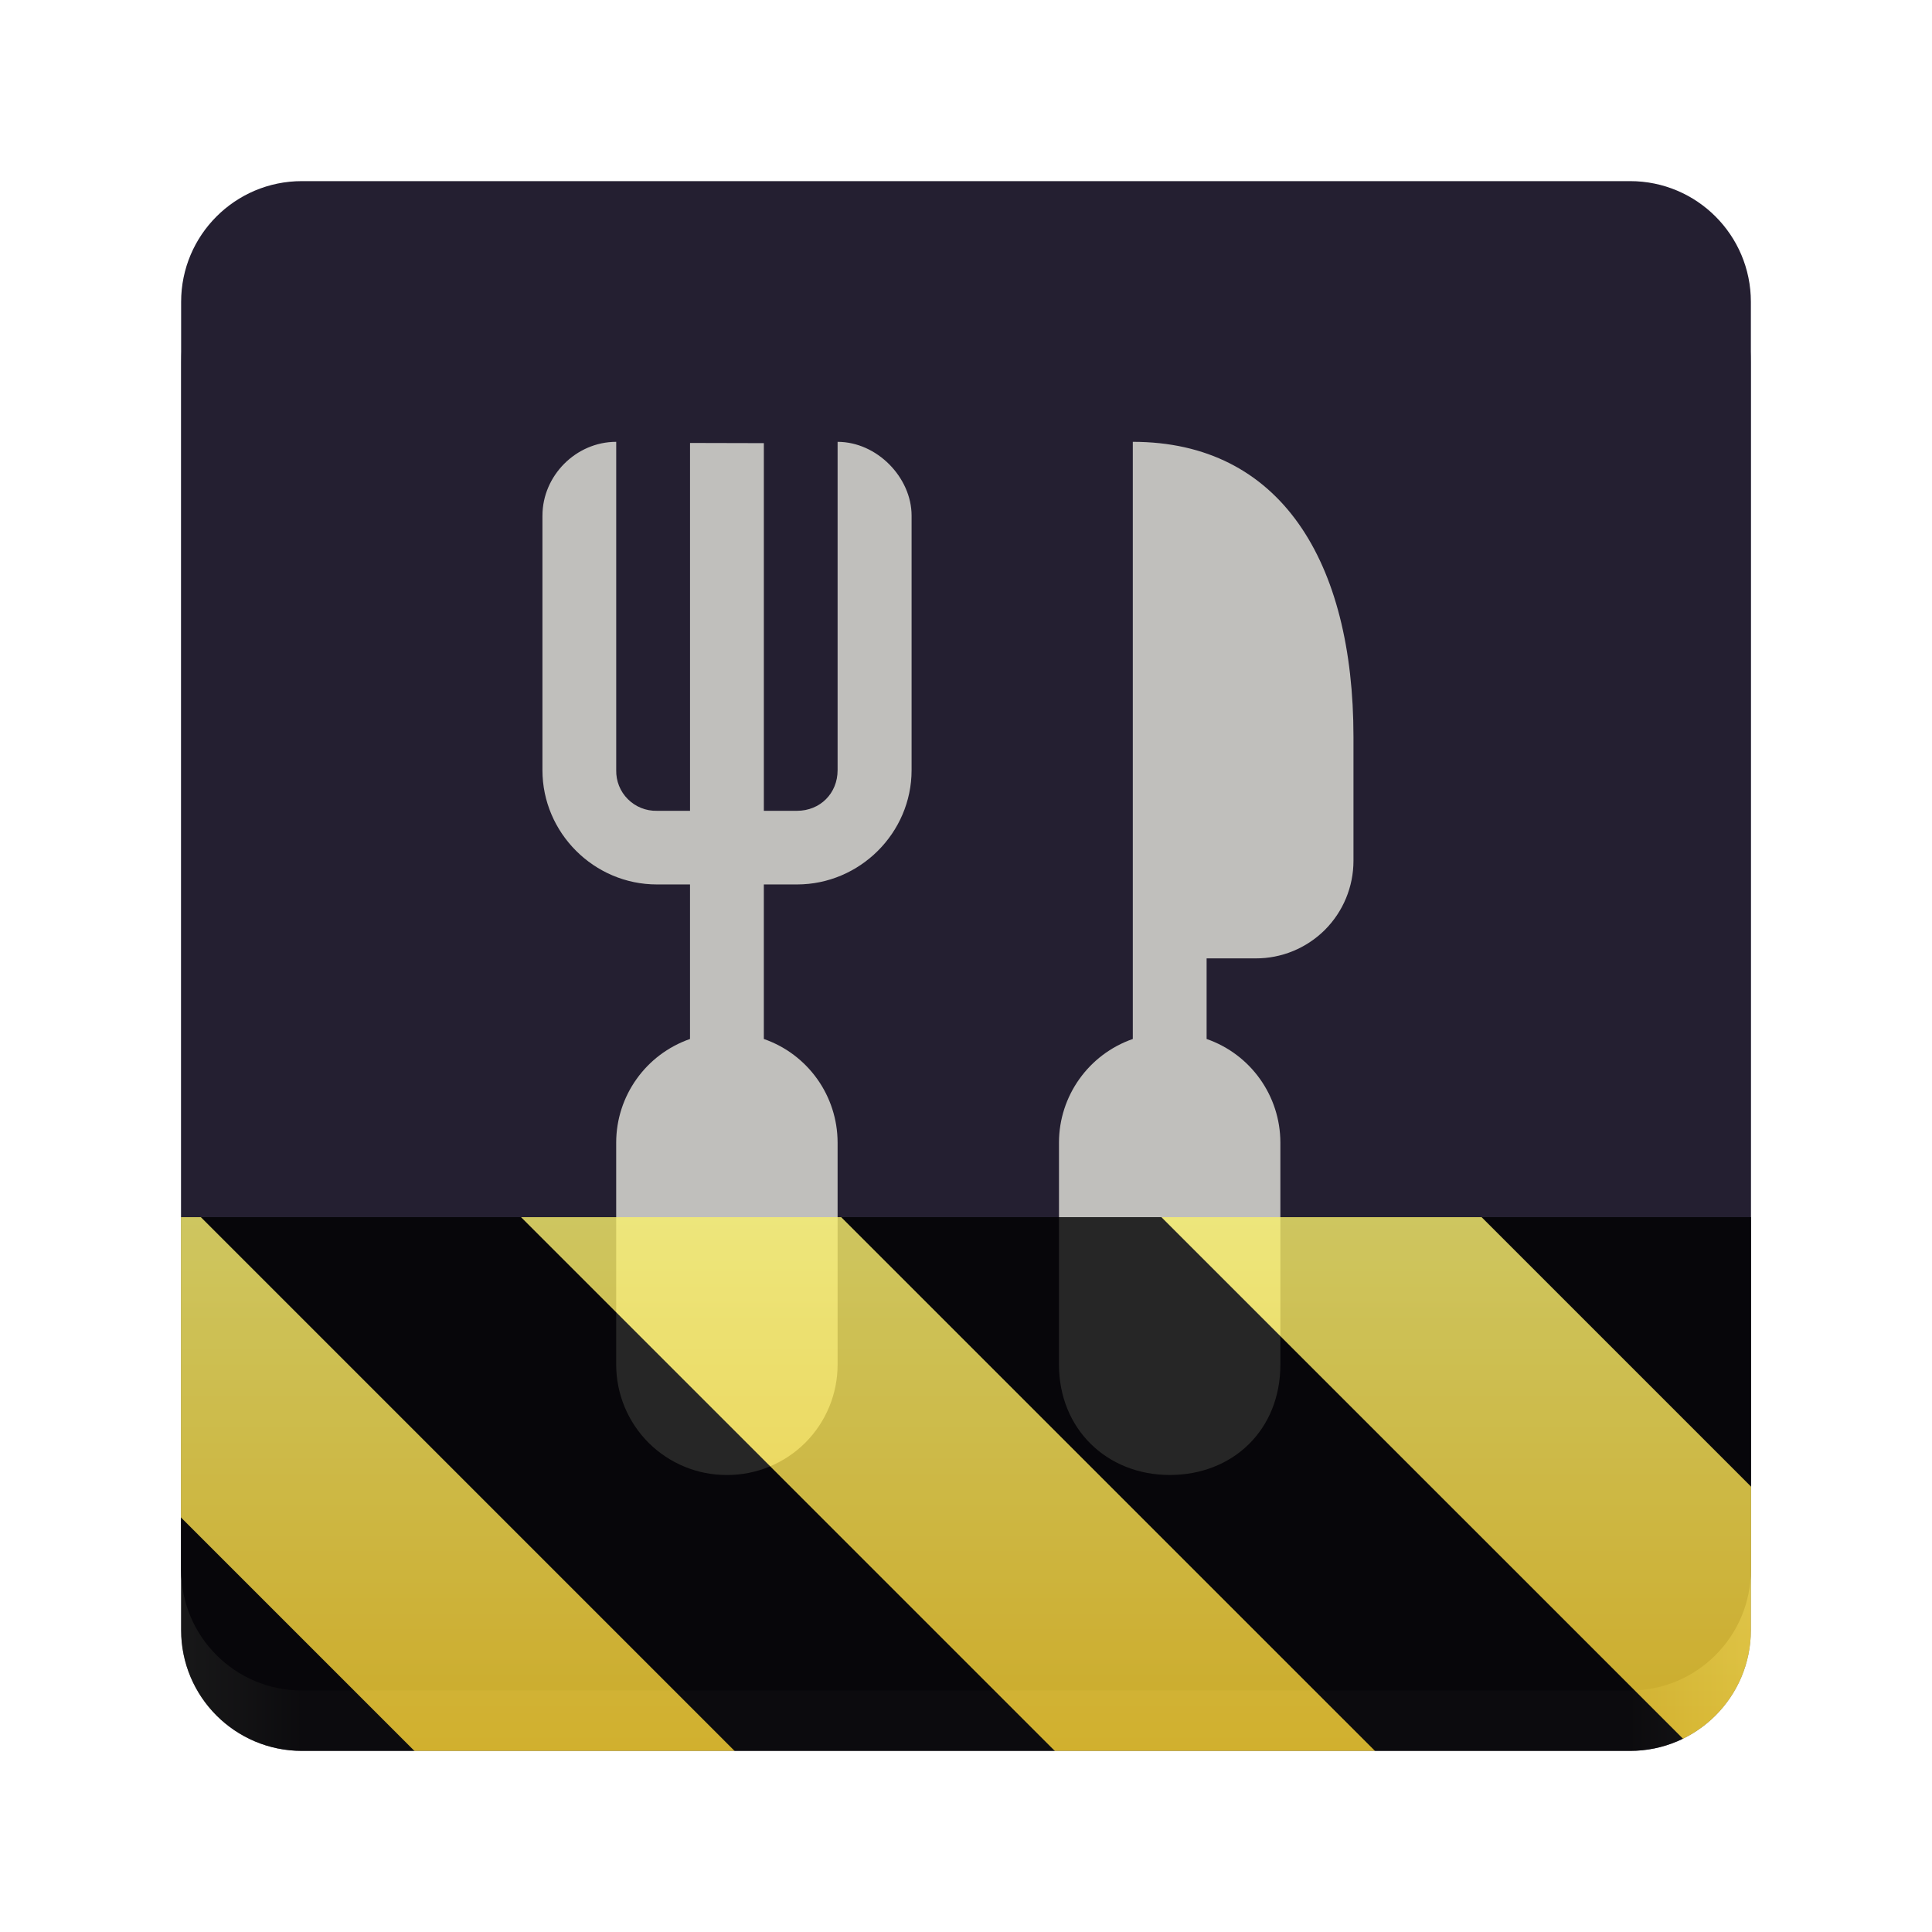
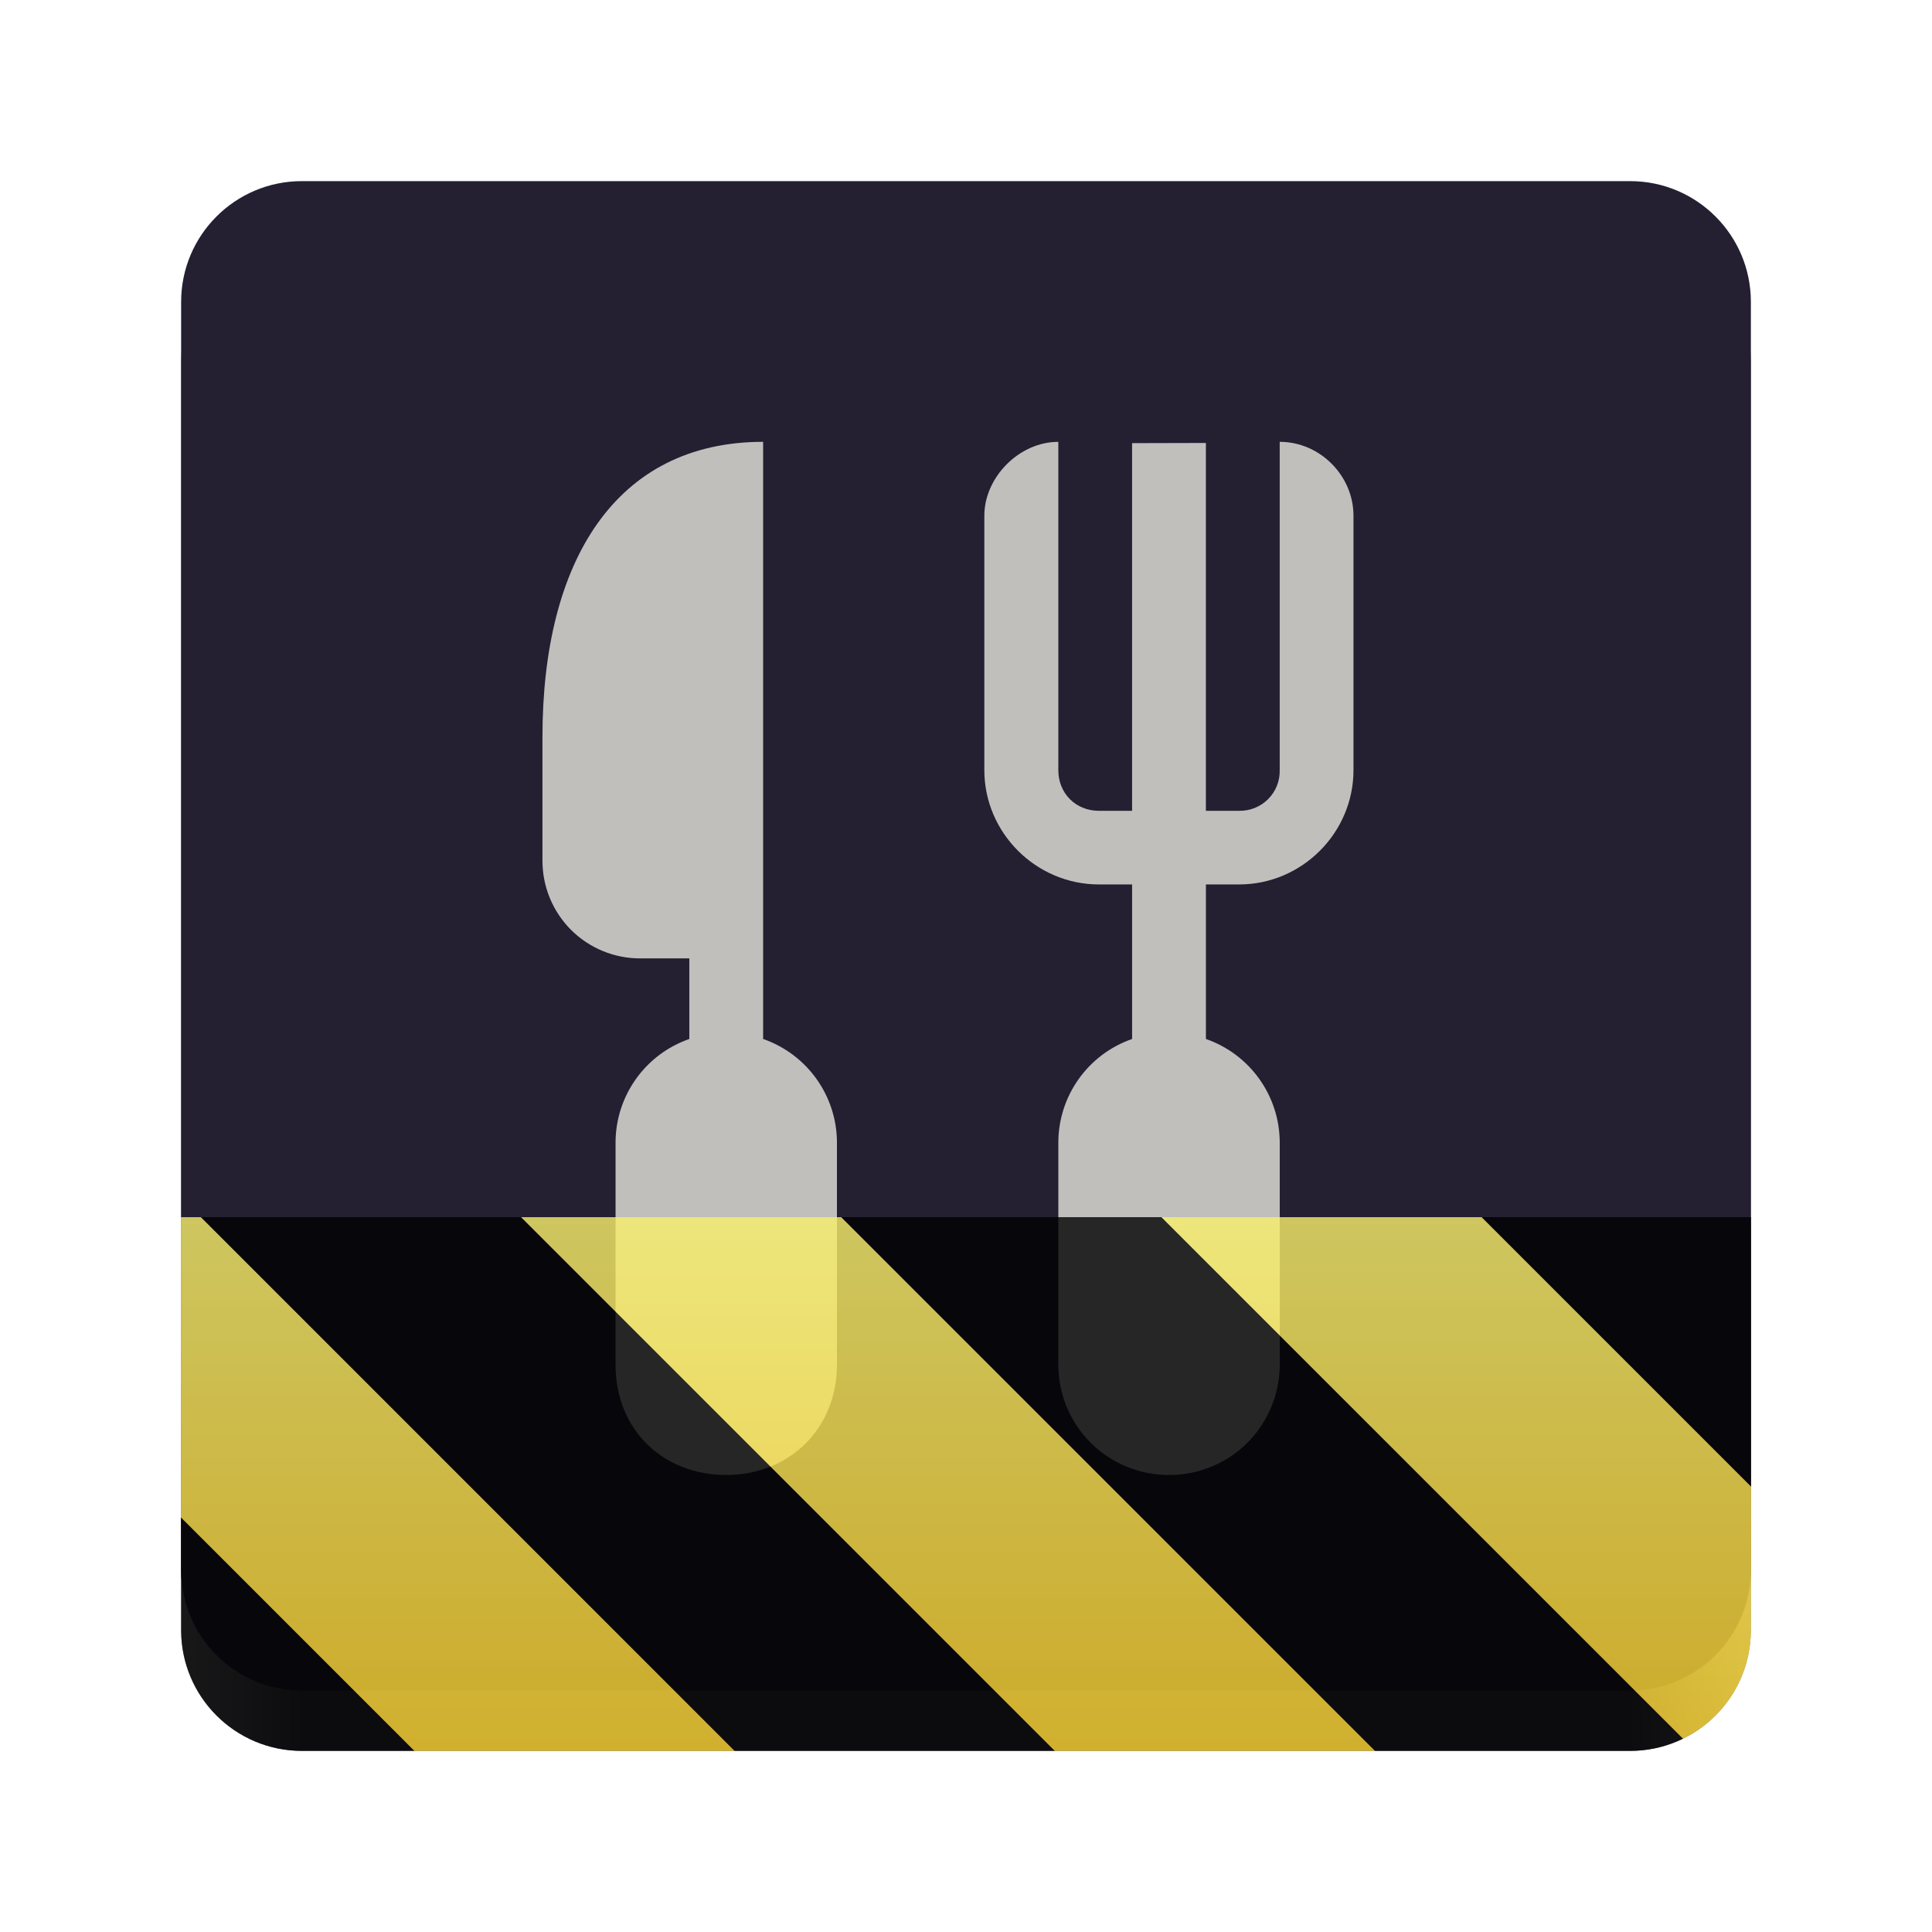
<svg xmlns="http://www.w3.org/2000/svg" height="128px" viewBox="0 0 128 128" width="128px">
  <linearGradient id="a" gradientTransform="matrix(0.232143 0 0 0.328947 -8.56691 263.827)" gradientUnits="userSpaceOnUse" x1="88.596" x2="536.596" y1="-449.394" y2="-449.394">
    <stop offset="0" stop-color="#77767b" />
    <stop offset="0.038" stop-color="#5e5c64" />
    <stop offset="0.077" stop-color="#3d3846" />
    <stop offset="0.923" stop-color="#3d3846" />
    <stop offset="0.962" stop-color="#5e5c64" />
    <stop offset="1" stop-color="#77767b" />
  </linearGradient>
  <clipPath id="b">
    <rect height="128" width="128" />
  </clipPath>
  <clipPath id="c">
    <rect height="128" width="128" />
  </clipPath>
  <filter id="d" height="100%" width="100%" x="0%" y="0%">
    <feColorMatrix in="SourceGraphic" type="matrix" values="0 0 0 0 1 0 0 0 0 1 0 0 0 0 1 0 0 0 1 0" />
  </filter>
  <mask id="e">
    <g clip-path="url(#c)" filter="url(#d)">
      <g clip-path="url(#b)">
        <path d="m 20 16 h 88 c 4.418 0 8 3.582 8 8 v 84 c 0 4.418 -3.582 8 -8 8 h -88 c -4.418 0 -8 -3.582 -8 -8 v -84 c 0 -4.418 3.582 -8 8 -8 z m 0 0" fill="url(#a)" />
        <path d="m 20 12 h 88 c 4.418 0 8 3.582 8 8 v 84 c 0 4.418 -3.582 8 -8 8 h -88 c -4.418 0 -8 -3.582 -8 -8 v -84 c 0 -4.418 3.582 -8 8 -8 z m 0 0" fill="#241f31" />
-         <path d="m 75.051 29.273 v 39.562 c -2.922 1.016 -4.887 3.77 -4.891 6.863 v 14.707 c 0 4.289 3.195 7.316 7.336 7.316 c 4.184 0 7.332 -2.98 7.332 -7.316 v -14.707 c -0.004 -3.094 -1.965 -5.848 -4.887 -6.863 v -5.34 h 3.246 c 1.719 0.008 3.367 -0.672 4.586 -1.883 c 1.215 -1.215 1.898 -2.863 1.898 -4.582 v -8.203 c 0 -11.645 -4.844 -19.555 -14.621 -19.555 z m -39.113 4.887 v 16.867 c 0 4.152 3.418 7.57 7.582 7.57 h 2.195 v 10.238 c -2.922 1.016 -4.887 3.77 -4.891 6.863 v 14.707 c 0 1.945 0.773 3.809 2.148 5.184 c 1.379 1.371 3.242 2.141 5.188 2.133 c 1.945 0.008 3.809 -0.762 5.188 -2.133 c 1.375 -1.375 2.148 -3.238 2.145 -5.184 v -14.707 c -0.004 -3.094 -1.965 -5.848 -4.887 -6.863 v -10.238 h 2.195 c 4.168 0 7.594 -3.418 7.594 -7.57 v -16.867 c 0 -2.52 -2.289 -4.887 -4.902 -4.887 v 21.754 c 0 1.539 -1.16 2.691 -2.691 2.691 h -2.195 v -24.359 l -4.891 -0.012 v 24.371 h -2.195 c -0.719 0.016 -1.414 -0.262 -1.922 -0.77 c -0.512 -0.508 -0.789 -1.203 -0.773 -1.922 v -21.754 c -2.672 0 -4.887 2.25 -4.887 4.887 z m 0 0" fill="#c0bfbc" />
+         <path d="m 89.672 34.16 v 16.867 c 0 4.152 -3.418 7.57 -7.578 7.57 h -2.199 v 10.238 c 2.922 1.016 4.887 3.77 4.891 6.863 v 14.707 c 0 1.945 -0.773 3.809 -2.148 5.184 c -1.375 1.371 -3.242 2.141 -5.188 2.133 c -1.941 0.008 -3.809 -0.762 -5.188 -2.133 c -1.375 -1.375 -2.148 -3.238 -2.145 -5.184 v -14.707 c 0.004 -3.094 1.965 -5.848 4.887 -6.863 v -10.238 h -2.195 c -4.168 0 -7.594 -3.418 -7.594 -7.57 v -16.867 c 0 -2.52 2.289 -4.887 4.902 -4.887 v 21.754 c 0 1.539 1.16 2.691 2.691 2.691 h 2.195 v -24.359 l 4.891 -0.012 v 24.371 h 2.195 c 0.719 0.016 1.414 -0.262 1.922 -0.77 c 0.512 -0.508 0.789 -1.203 0.773 -1.922 v -21.754 c 2.672 0 4.887 2.25 4.887 4.887 z m 0 0" fill="#c0bfbc" />
+         <path d="m 50.559 29.273 v 39.562 c 2.922 1.016 4.887 3.77 4.891 6.863 v 14.707 c 0 4.289 -3.195 7.316 -7.336 7.316 c -4.18 0 -7.332 -2.98 -7.332 -7.316 v -14.707 c 0.004 -3.094 1.965 -5.848 4.887 -6.863 v -5.34 h -3.246 c -1.719 0.008 -3.367 -0.672 -4.586 -1.883 c -1.215 -1.215 -1.898 -2.863 -1.898 -4.582 v -8.203 c 0 -11.645 4.844 -19.555 14.621 -19.555 z m 0 0" fill="#c0bfbc" />
      </g>
    </g>
  </mask>
  <mask id="f">
    <g filter="url(#d)">
      <rect fill-opacity="0.8" height="128" width="128" />
    </g>
  </mask>
  <linearGradient id="g" gradientTransform="matrix(0 0.37 -0.98462 0 295.385 -30.36)" gradientUnits="userSpaceOnUse" x1="300" x2="428" y1="235" y2="235">
    <stop offset="0" stop-color="#f9f06b" />
    <stop offset="1" stop-color="#f5c211" />
  </linearGradient>
  <clipPath id="h">
    <rect height="128" width="128" />
  </clipPath>
  <clipPath id="i">
    <rect height="128" width="128" />
  </clipPath>
  <path d="m 20 16 h 88 c 4.418 0 8 3.582 8 8 v 84 c 0 4.418 -3.582 8 -8 8 h -88 c -4.418 0 -8 -3.582 -8 -8 v -84 c 0 -4.418 3.582 -8 8 -8 z m 0 0" fill="url(#a)" />
  <path d="m 20 12 h 88 c 4.418 0 8 3.582 8 8 v 84 c 0 4.418 -3.582 8 -8 8 h -88 c -4.418 0 -8 -3.582 -8 -8 v -84 c 0 -4.418 3.582 -8 8 -8 z m 0 0" fill="#241f31" />
-   <path d="m 75.051 29.273 v 39.562 c -2.922 1.016 -4.887 3.77 -4.891 6.863 v 14.707 c 0 4.289 3.195 7.316 7.336 7.316 c 4.184 0 7.332 -2.98 7.332 -7.316 v -14.707 c -0.004 -3.094 -1.965 -5.848 -4.887 -6.863 v -5.34 h 3.246 c 1.719 0.008 3.367 -0.672 4.586 -1.883 c 1.215 -1.215 1.898 -2.863 1.898 -4.582 v -8.203 c 0 -11.645 -4.844 -19.555 -14.621 -19.555 z m -39.113 4.887 v 16.867 c 0 4.152 3.418 7.57 7.582 7.57 h 2.195 v 10.238 c -2.922 1.016 -4.887 3.77 -4.891 6.863 v 14.707 c 0 1.945 0.773 3.809 2.148 5.184 c 1.379 1.371 3.242 2.141 5.188 2.133 c 1.945 0.008 3.809 -0.762 5.188 -2.133 c 1.375 -1.375 2.148 -3.238 2.145 -5.184 v -14.707 c -0.004 -3.094 -1.965 -5.848 -4.887 -6.863 v -10.238 h 2.195 c 4.168 0 7.594 -3.418 7.594 -7.57 v -16.867 c 0 -2.52 -2.289 -4.887 -4.902 -4.887 v 21.754 c 0 1.539 -1.16 2.691 -2.691 2.691 h -2.195 v -24.359 l -4.891 -0.012 v 24.371 h -2.195 c -0.719 0.016 -1.414 -0.262 -1.922 -0.77 c -0.512 -0.508 -0.789 -1.203 -0.773 -1.922 v -21.754 c -2.672 0 -4.887 2.25 -4.887 4.887 z m 0 0" fill="#c0bfbc" />
+   <path d="m 89.672 34.16 v 16.867 c 0 4.152 -3.418 7.57 -7.578 7.57 h -2.199 v 10.238 c 2.922 1.016 4.887 3.77 4.891 6.863 v 14.707 c 0 1.945 -0.773 3.809 -2.148 5.184 c -1.375 1.371 -3.242 2.141 -5.188 2.133 c -1.941 0.008 -3.809 -0.762 -5.188 -2.133 c -1.375 -1.375 -2.148 -3.238 -2.145 -5.184 v -14.707 c 0.004 -3.094 1.965 -5.848 4.887 -6.863 v -10.238 h -2.195 c -4.168 0 -7.594 -3.418 -7.594 -7.57 v -16.867 c 0 -2.52 2.289 -4.887 4.902 -4.887 v 21.754 c 0 1.539 1.16 2.691 2.691 2.691 h 2.195 v -24.359 l 4.891 -0.012 v 24.371 h 2.195 c 0.719 0.016 1.414 -0.262 1.922 -0.77 c 0.512 -0.508 0.789 -1.203 0.773 -1.922 v -21.754 c 2.672 0 4.887 2.25 4.887 4.887 z m 0 0" fill="#c0bfbc" />
+   <path d="m 50.559 29.273 v 39.562 c 2.922 1.016 4.887 3.77 4.891 6.863 v 14.707 c 0 4.289 -3.195 7.316 -7.336 7.316 c -4.18 0 -7.332 -2.98 -7.332 -7.316 v -14.707 c 0.004 -3.094 1.965 -5.848 4.887 -6.863 v -5.34 h -3.246 c -1.719 0.008 -3.367 -0.672 -4.586 -1.883 c -1.215 -1.215 -1.898 -2.863 -1.898 -4.582 v -8.203 c 0 -11.645 4.844 -19.555 14.621 -19.555 z m 0 0" fill="#c0bfbc" />
  <g clip-path="url(#i)" mask="url(#e)">
    <g clip-path="url(#h)" mask="url(#f)">
      <path d="m 128 80.641 v 47.359 h -128 v -47.359 z m 0 0" fill="url(#g)" />
      <path d="m 13.309 80.641 l 47.355 47.359 h 21.215 l -47.359 -47.359 z m 42.422 0 l 47.363 47.359 h 21.215 l -47.363 -47.359 z m 42.43 0 l 29.84 29.84 v -21.211 l -8.629 -8.629 z m -98.16 7.906 v 21.215 l 18.238 18.238 h 21.215 z m 0 0" />
    </g>
  </g>
</svg>
